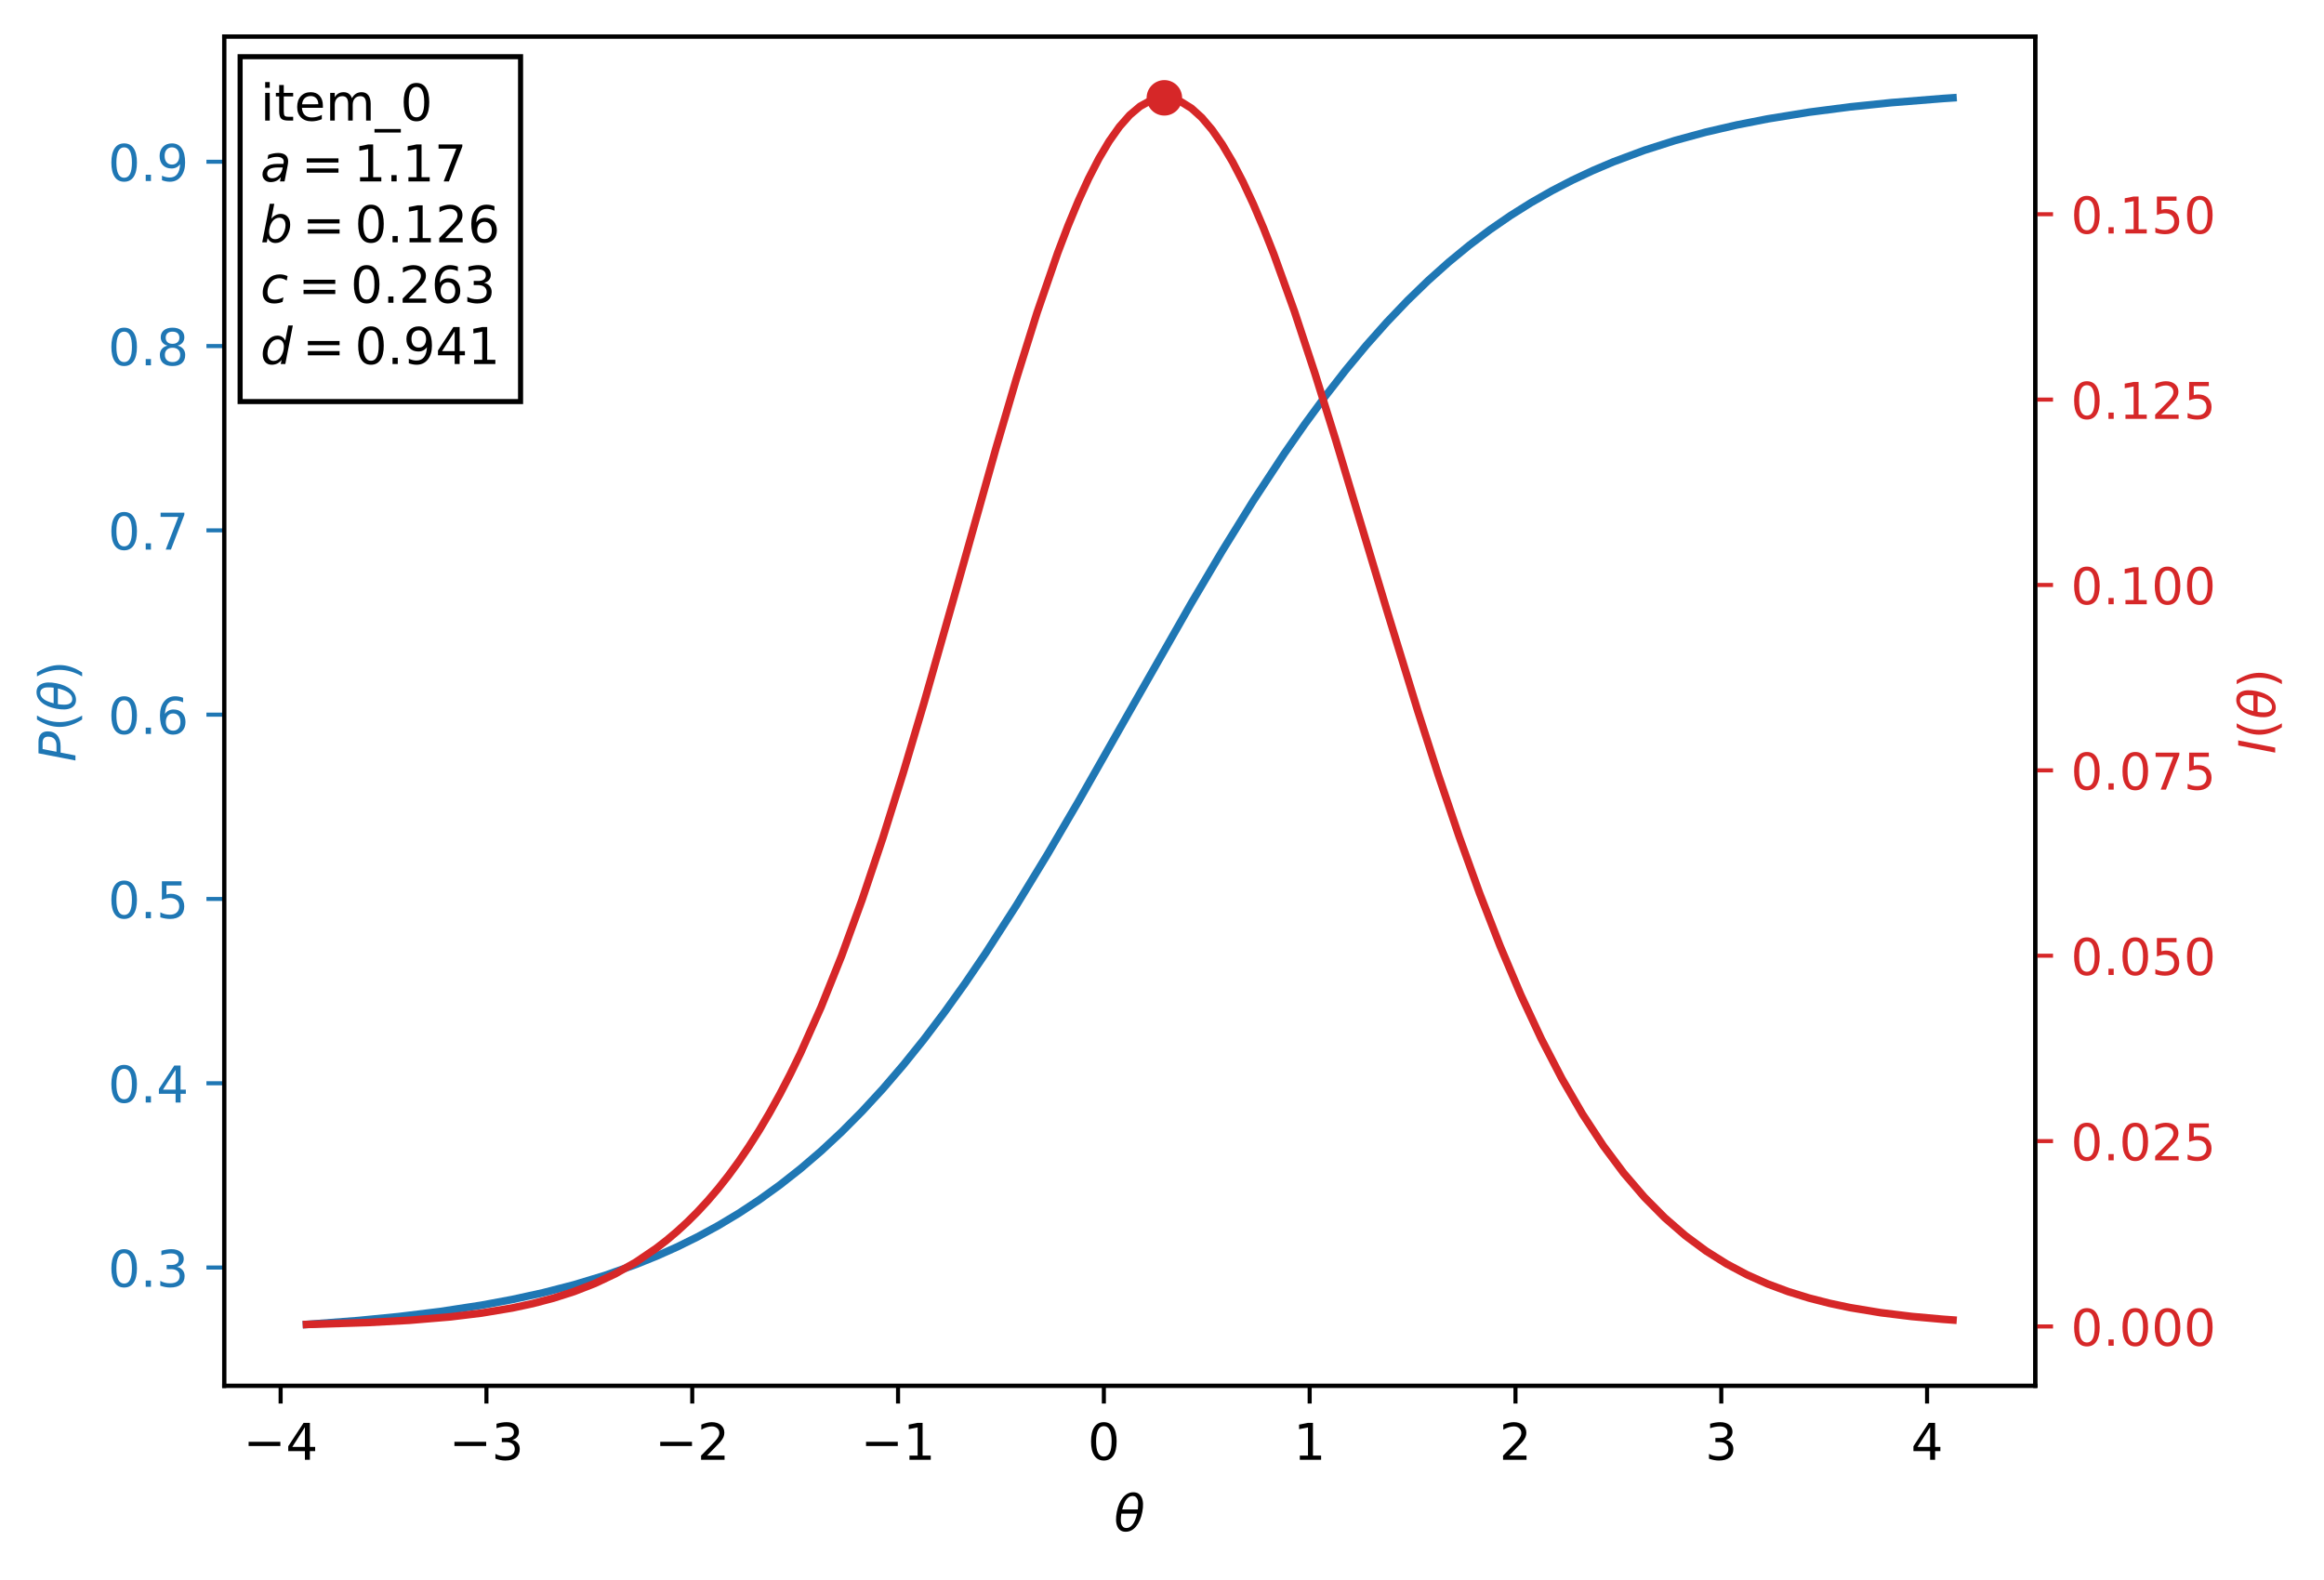
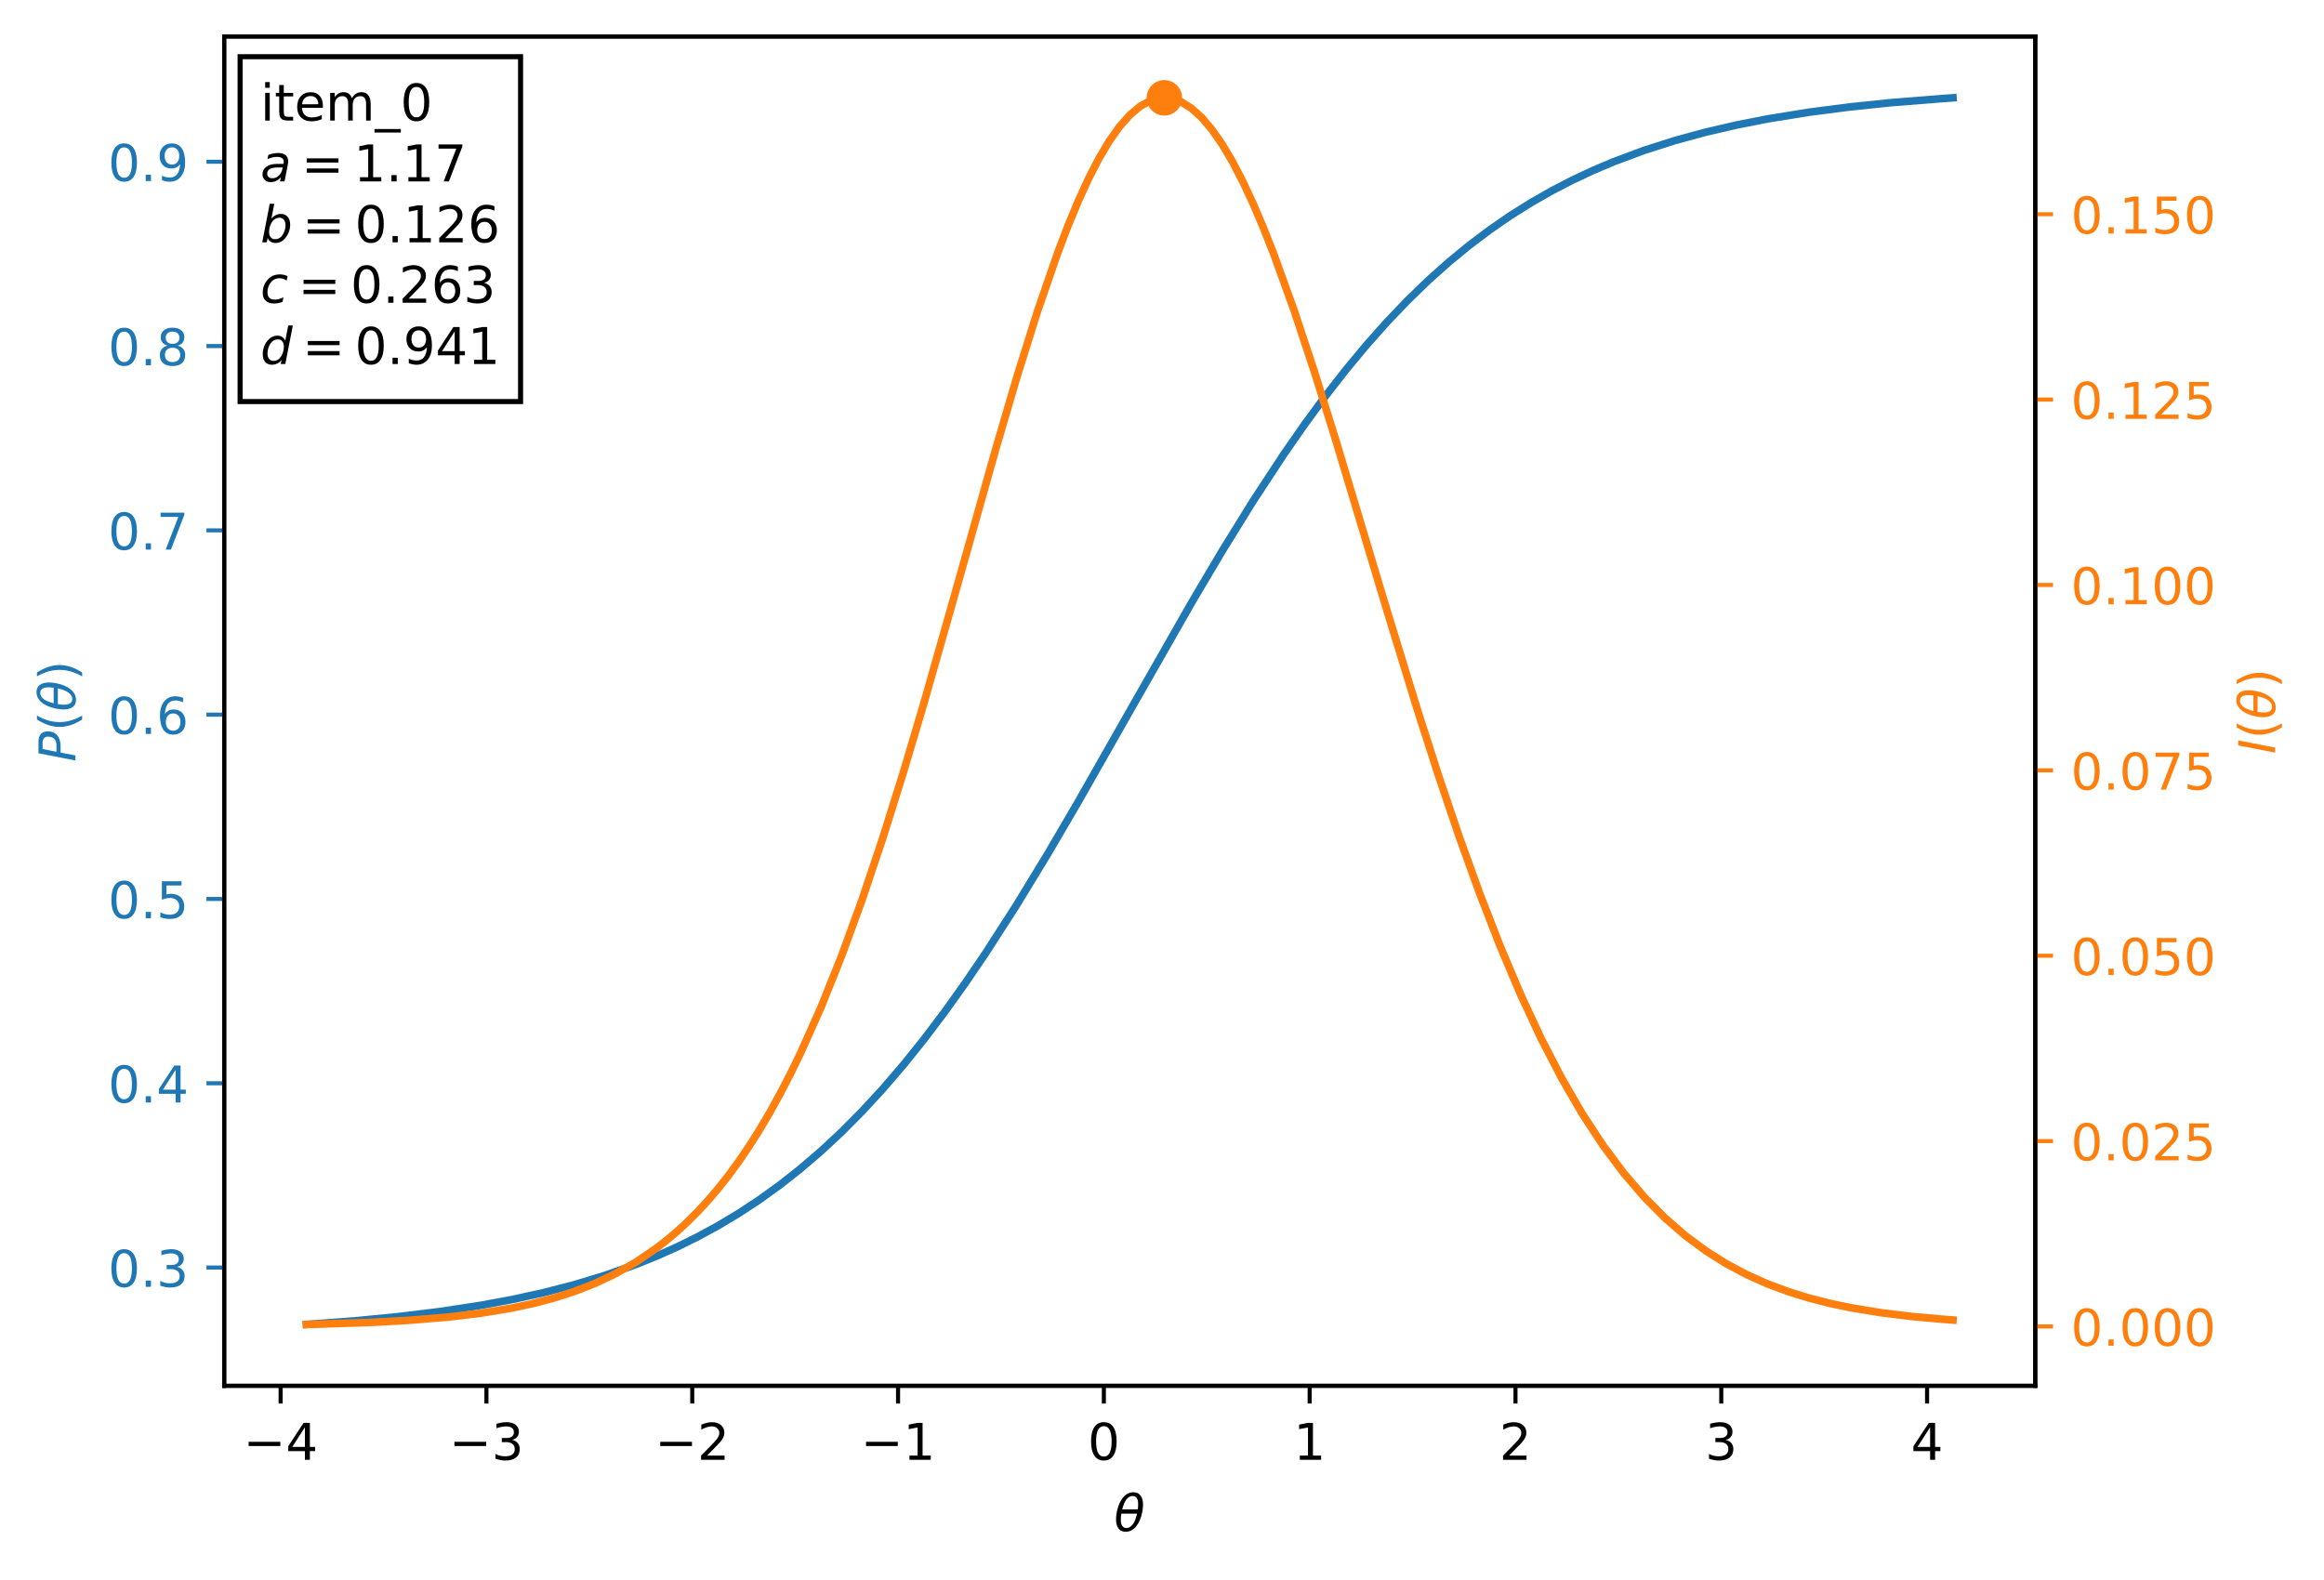
<svg xmlns="http://www.w3.org/2000/svg" xmlns:xlink="http://www.w3.org/1999/xlink" width="458.256pt" height="311.614pt" viewBox="0 0 458.256 311.614" version="1.1">
  <defs>
    <style type="text/css">*{stroke-linejoin: round; stroke-linecap: butt}</style>
  </defs>
  <g id="figure_1">
    <g id="patch_1">
      <path d="M 0 311.614  L 458.256 311.614  L 458.256 0  L 0 0  z " style="fill: #ffffff" />
    </g>
    <g id="axes_1">
      <g id="patch_2">
        <path d="M 44.205 273.312  L 401.325 273.312  L 401.325 7.2  L 44.205 7.2  z " style="fill: #ffffff" />
      </g>
      <g id="matplotlib.axis_1">
        <g id="xtick_1">
          <g id="line2d_1">
            <defs>
-               <path id="ma10f626554" d="M 0 0  L 0 3.5  " style="stroke: #000000; stroke-width: 0.8" />
+               <path id="m41d5411803" d="M 0 0  L 0 3.5  " style="stroke: #000000; stroke-width: 0.8" />
            </defs>
            <g>
-               <use xlink:href="#ma10f626554" x="55.336" y="273.312" style="stroke: #000000; stroke-width: 0.8" />
+               <use xlink:href="#m41d5411803" x="55.336" y="273.312" style="stroke: #000000; stroke-width: 0.8" />
            </g>
          </g>
          <g id="text_1">
            <g transform="translate(47.96474 287.9097) scale(0.1 -0.1)">
              <defs>
                <path id="DejaVuSans-c9c" d="M 678 2272  L 4684 2272  L 4684 1741  L 678 1741  L 678 2272  z " transform="scale(0.015625)" />
                <path id="DejaVuSans-17" d="M 2419 4116  L 825 1625  L 2419 1625  L 2419 4116  z M 2253 4666  L 3047 4666  L 3047 1625  L 3713 1625  L 3713 1100  L 3047 1100  L 3047 0  L 2419 0  L 2419 1100  L 313 1100  L 313 1709  L 2253 4666  z " transform="scale(0.015625)" />
              </defs>
              <use xlink:href="#DejaVuSans-c9c" />
              <use xlink:href="#DejaVuSans-17" transform="translate(83.79688 0)" />
            </g>
          </g>
        </g>
        <g id="xtick_2">
          <g id="line2d_2">
            <g>
-               <use xlink:href="#ma10f626554" x="95.918" y="273.312" style="stroke: #000000; stroke-width: 0.8" />
+               <use xlink:href="#m41d5411803" x="95.918" y="273.312" style="stroke: #000000; stroke-width: 0.8" />
            </g>
          </g>
          <g id="text_2">
            <g transform="translate(88.54656 287.9097) scale(0.1 -0.1)">
              <defs>
                <path id="DejaVuSans-16" d="M 2597 2516  Q 3050 2419 3304 2112  Q 3559 1806 3559 1356  Q 3559 666 3084 287  Q 2609 -91 1734 -91  Q 1441 -91 1130 -33  Q 819 25 488 141  L 488 750  Q 750 597 1062 519  Q 1375 441 1716 441  Q 2309 441 2620 675  Q 2931 909 2931 1356  Q 2931 1769 2642 2001  Q 2353 2234 1838 2234  L 1294 2234  L 1294 2753  L 1863 2753  Q 2328 2753 2575 2939  Q 2822 3125 2822 3475  Q 2822 3834 2567 4026  Q 2313 4219 1838 4219  Q 1578 4219 1281 4162  Q 984 4106 628 3988  L 628 4550  Q 988 4650 1302 4700  Q 1616 4750 1894 4750  Q 2613 4750 3031 4423  Q 3450 4097 3450 3541  Q 3450 3153 3228 2886  Q 3006 2619 2597 2516  z " transform="scale(0.015625)" />
              </defs>
              <use xlink:href="#DejaVuSans-c9c" />
              <use xlink:href="#DejaVuSans-16" transform="translate(83.79688 0)" />
            </g>
          </g>
        </g>
        <g id="xtick_3">
          <g id="line2d_3">
            <g>
-               <use xlink:href="#ma10f626554" x="136.499" y="273.312" style="stroke: #000000; stroke-width: 0.8" />
+               <use xlink:href="#m41d5411803" x="136.499" y="273.312" style="stroke: #000000; stroke-width: 0.8" />
            </g>
          </g>
          <g id="text_3">
            <g transform="translate(129.1284 287.9097) scale(0.1 -0.1)">
              <defs>
                <path id="DejaVuSans-15" d="M 1228 531  L 3431 531  L 3431 0  L 469 0  L 469 531  Q 828 903 1448 1529  Q 2069 2156 2228 2338  Q 2531 2678 2651 2914  Q 2772 3150 2772 3378  Q 2772 3750 2511 3984  Q 2250 4219 1831 4219  Q 1534 4219 1204 4116  Q 875 4013 500 3803  L 500 4441  Q 881 4594 1212 4672  Q 1544 4750 1819 4750  Q 2544 4750 2975 4387  Q 3406 4025 3406 3419  Q 3406 3131 3298 2873  Q 3191 2616 2906 2266  Q 2828 2175 2409 1742  Q 1991 1309 1228 531  z " transform="scale(0.015625)" />
              </defs>
              <use xlink:href="#DejaVuSans-c9c" />
              <use xlink:href="#DejaVuSans-15" transform="translate(83.79688 0)" />
            </g>
          </g>
        </g>
        <g id="xtick_4">
          <g id="line2d_4">
            <g>
-               <use xlink:href="#ma10f626554" x="177.081" y="273.312" style="stroke: #000000; stroke-width: 0.8" />
+               <use xlink:href="#m41d5411803" x="177.081" y="273.312" style="stroke: #000000; stroke-width: 0.8" />
            </g>
          </g>
          <g id="text_4">
            <g transform="translate(169.7102 287.9097) scale(0.1 -0.1)">
              <defs>
                <path id="DejaVuSans-14" d="M 794 531  L 1825 531  L 1825 4091  L 703 3866  L 703 4441  L 1819 4666  L 2450 4666  L 2450 531  L 3481 531  L 3481 0  L 794 0  L 794 531  z " transform="scale(0.015625)" />
              </defs>
              <use xlink:href="#DejaVuSans-c9c" />
              <use xlink:href="#DejaVuSans-14" transform="translate(83.79688 0)" />
            </g>
          </g>
        </g>
        <g id="xtick_5">
          <g id="line2d_5">
            <g>
-               <use xlink:href="#ma10f626554" x="217.663" y="273.312" style="stroke: #000000; stroke-width: 0.8" />
+               <use xlink:href="#m41d5411803" x="217.663" y="273.312" style="stroke: #000000; stroke-width: 0.8" />
            </g>
          </g>
          <g id="text_5">
            <g transform="translate(214.4819 287.9097) scale(0.1 -0.1)">
              <defs>
                <path id="DejaVuSans-13" d="M 2034 4250  Q 1547 4250 1301 3770  Q 1056 3291 1056 2328  Q 1056 1369 1301 889  Q 1547 409 2034 409  Q 2525 409 2770 889  Q 3016 1369 3016 2328  Q 3016 3291 2770 3770  Q 2525 4250 2034 4250  z M 2034 4750  Q 2819 4750 3233 4129  Q 3647 3509 3647 2328  Q 3647 1150 3233 529  Q 2819 -91 2034 -91  Q 1250 -91 836 529  Q 422 1150 422 2328  Q 422 3509 836 4129  Q 1250 4750 2034 4750  z " transform="scale(0.015625)" />
              </defs>
              <use xlink:href="#DejaVuSans-13" />
            </g>
          </g>
        </g>
        <g id="xtick_6">
          <g id="line2d_6">
            <g>
-               <use xlink:href="#ma10f626554" x="258.245" y="273.312" style="stroke: #000000; stroke-width: 0.8" />
+               <use xlink:href="#m41d5411803" x="258.245" y="273.312" style="stroke: #000000; stroke-width: 0.8" />
            </g>
          </g>
          <g id="text_6">
            <g transform="translate(255.0637 287.9097) scale(0.1 -0.1)">
              <use xlink:href="#DejaVuSans-14" />
            </g>
          </g>
        </g>
        <g id="xtick_7">
          <g id="line2d_7">
            <g>
-               <use xlink:href="#ma10f626554" x="298.827" y="273.312" style="stroke: #000000; stroke-width: 0.8" />
+               <use xlink:href="#m41d5411803" x="298.827" y="273.312" style="stroke: #000000; stroke-width: 0.8" />
            </g>
          </g>
          <g id="text_7">
            <g transform="translate(295.6455 287.9097) scale(0.1 -0.1)">
              <use xlink:href="#DejaVuSans-15" />
            </g>
          </g>
        </g>
        <g id="xtick_8">
          <g id="line2d_8">
            <g>
-               <use xlink:href="#ma10f626554" x="339.409" y="273.312" style="stroke: #000000; stroke-width: 0.8" />
+               <use xlink:href="#m41d5411803" x="339.409" y="273.312" style="stroke: #000000; stroke-width: 0.8" />
            </g>
          </g>
          <g id="text_8">
            <g transform="translate(336.2273 287.9097) scale(0.1 -0.1)">
              <use xlink:href="#DejaVuSans-16" />
            </g>
          </g>
        </g>
        <g id="xtick_9">
          <g id="line2d_9">
            <g>
-               <use xlink:href="#ma10f626554" x="379.99" y="273.312" style="stroke: #000000; stroke-width: 0.8" />
+               <use xlink:href="#m41d5411803" x="379.99" y="273.312" style="stroke: #000000; stroke-width: 0.8" />
            </g>
          </g>
          <g id="text_9">
            <g transform="translate(376.8091 287.9097) scale(0.1 -0.1)">
              <use xlink:href="#DejaVuSans-17" />
            </g>
          </g>
        </g>
        <g id="text_10">
          <g transform="translate(219.6655 302.012) scale(0.1 -0.1)">
            <defs>
              <path id="DejaVuSans-Oblique-34c" d="M 2913 2219  L 925 2219  Q 791 1284 928 888  Q 1100 400 1566 400  Q 2034 400 2391 891  Q 2703 1322 2913 2219  z M 3009 2750  Q 3094 3638 2984 3950  Q 2813 4444 2353 4444  Q 1875 4444 1525 3956  Q 1250 3563 1034 2750  L 3009 2750  z M 2444 4913  Q 3194 4913 3494 4250  Q 3794 3591 3566 2422  Q 3341 1256 2781 594  Q 2225 -72 1475 -72  Q 722 -72 425 594  Q 128 1256 353 2422  Q 581 3591 1134 4250  Q 1691 4913 2444 4913  z " transform="scale(0.015625)" />
            </defs>
            <use xlink:href="#DejaVuSans-Oblique-34c" transform="translate(0 0.234375)" />
          </g>
        </g>
      </g>
      <g id="matplotlib.axis_2">
        <g id="ytick_1">
          <g id="line2d_10">
            <defs>
-               <path id="m521b9a7f4a" d="M 0 0  L -3.5 0  " style="stroke: #1f77b4; stroke-width: 0.8" />
+               <path id="me2713d047e" d="M 0 0  L -3.5 0  " style="stroke: #1f77b4; stroke-width: 0.8" />
            </defs>
            <g>
-               <use xlink:href="#m521b9a7f4a" x="44.205" y="249.991" style="fill: #1f77b4; stroke: #1f77b4; stroke-width: 0.8" />
+               <use xlink:href="#me2713d047e" x="44.205" y="249.991" style="fill: #1f77b4; stroke: #1f77b4; stroke-width: 0.8" />
            </g>
          </g>
          <g id="text_11">
            <g style="fill: #1f77b4" transform="translate(21.30234 253.79) scale(0.1 -0.1)">
              <defs>
                <path id="DejaVuSans-11" d="M 684 794  L 1344 794  L 1344 0  L 684 0  L 684 794  z " transform="scale(0.015625)" />
              </defs>
              <use xlink:href="#DejaVuSans-13" />
              <use xlink:href="#DejaVuSans-11" transform="translate(63.625 0)" />
              <use xlink:href="#DejaVuSans-16" transform="translate(95.40625 0)" />
            </g>
          </g>
        </g>
        <g id="ytick_2">
          <g id="line2d_11">
            <g>
-               <use xlink:href="#m521b9a7f4a" x="44.205" y="213.643" style="fill: #1f77b4; stroke: #1f77b4; stroke-width: 0.8" />
+               <use xlink:href="#me2713d047e" x="44.205" y="213.643" style="fill: #1f77b4; stroke: #1f77b4; stroke-width: 0.8" />
            </g>
          </g>
          <g id="text_12">
            <g style="fill: #1f77b4" transform="translate(21.30234 217.4418) scale(0.1 -0.1)">
              <use xlink:href="#DejaVuSans-13" />
              <use xlink:href="#DejaVuSans-11" transform="translate(63.625 0)" />
              <use xlink:href="#DejaVuSans-17" transform="translate(95.40625 0)" />
            </g>
          </g>
        </g>
        <g id="ytick_3">
          <g id="line2d_12">
            <g>
-               <use xlink:href="#m521b9a7f4a" x="44.205" y="177.295" style="fill: #1f77b4; stroke: #1f77b4; stroke-width: 0.8" />
+               <use xlink:href="#me2713d047e" x="44.205" y="177.295" style="fill: #1f77b4; stroke: #1f77b4; stroke-width: 0.8" />
            </g>
          </g>
          <g id="text_13">
            <g style="fill: #1f77b4" transform="translate(21.30234 181.0937) scale(0.1 -0.1)">
              <defs>
                <path id="DejaVuSans-18" d="M 691 4666  L 3169 4666  L 3169 4134  L 1269 4134  L 1269 2991  Q 1406 3038 1543 3061  Q 1681 3084 1819 3084  Q 2600 3084 3056 2656  Q 3513 2228 3513 1497  Q 3513 744 3044 326  Q 2575 -91 1722 -91  Q 1428 -91 1123 -41  Q 819 9 494 109  L 494 744  Q 775 591 1075 516  Q 1375 441 1709 441  Q 2250 441 2565 725  Q 2881 1009 2881 1497  Q 2881 1984 2565 2268  Q 2250 2553 1709 2553  Q 1456 2553 1204 2497  Q 953 2441 691 2322  L 691 4666  z " transform="scale(0.015625)" />
              </defs>
              <use xlink:href="#DejaVuSans-13" />
              <use xlink:href="#DejaVuSans-11" transform="translate(63.625 0)" />
              <use xlink:href="#DejaVuSans-18" transform="translate(95.40625 0)" />
            </g>
          </g>
        </g>
        <g id="ytick_4">
          <g id="line2d_13">
            <g>
-               <use xlink:href="#m521b9a7f4a" x="44.205" y="140.947" style="fill: #1f77b4; stroke: #1f77b4; stroke-width: 0.8" />
+               <use xlink:href="#me2713d047e" x="44.205" y="140.947" style="fill: #1f77b4; stroke: #1f77b4; stroke-width: 0.8" />
            </g>
          </g>
          <g id="text_14">
            <g style="fill: #1f77b4" transform="translate(21.30234 144.7455) scale(0.1 -0.1)">
              <defs>
                <path id="DejaVuSans-19" d="M 2113 2584  Q 1688 2584 1439 2293  Q 1191 2003 1191 1497  Q 1191 994 1439 701  Q 1688 409 2113 409  Q 2538 409 2786 701  Q 3034 994 3034 1497  Q 3034 2003 2786 2293  Q 2538 2584 2113 2584  z M 3366 4563  L 3366 3988  Q 3128 4100 2886 4159  Q 2644 4219 2406 4219  Q 1781 4219 1451 3797  Q 1122 3375 1075 2522  Q 1259 2794 1537 2939  Q 1816 3084 2150 3084  Q 2853 3084 3261 2657  Q 3669 2231 3669 1497  Q 3669 778 3244 343  Q 2819 -91 2113 -91  Q 1303 -91 875 529  Q 447 1150 447 2328  Q 447 3434 972 4092  Q 1497 4750 2381 4750  Q 2619 4750 2861 4703  Q 3103 4656 3366 4563  z " transform="scale(0.015625)" />
              </defs>
              <use xlink:href="#DejaVuSans-13" />
              <use xlink:href="#DejaVuSans-11" transform="translate(63.625 0)" />
              <use xlink:href="#DejaVuSans-19" transform="translate(95.40625 0)" />
            </g>
          </g>
        </g>
        <g id="ytick_5">
          <g id="line2d_14">
            <g>
-               <use xlink:href="#m521b9a7f4a" x="44.205" y="104.598" style="fill: #1f77b4; stroke: #1f77b4; stroke-width: 0.8" />
+               <use xlink:href="#me2713d047e" x="44.205" y="104.598" style="fill: #1f77b4; stroke: #1f77b4; stroke-width: 0.8" />
            </g>
          </g>
          <g id="text_15">
            <g style="fill: #1f77b4" transform="translate(21.30234 108.3973) scale(0.1 -0.1)">
              <defs>
                <path id="DejaVuSans-1a" d="M 525 4666  L 3525 4666  L 3525 4397  L 1831 0  L 1172 0  L 2766 4134  L 525 4134  L 525 4666  z " transform="scale(0.015625)" />
              </defs>
              <use xlink:href="#DejaVuSans-13" />
              <use xlink:href="#DejaVuSans-11" transform="translate(63.625 0)" />
              <use xlink:href="#DejaVuSans-1a" transform="translate(95.40625 0)" />
            </g>
          </g>
        </g>
        <g id="ytick_6">
          <g id="line2d_15">
            <g>
-               <use xlink:href="#m521b9a7f4a" x="44.205" y="68.25" style="fill: #1f77b4; stroke: #1f77b4; stroke-width: 0.8" />
+               <use xlink:href="#me2713d047e" x="44.205" y="68.25" style="fill: #1f77b4; stroke: #1f77b4; stroke-width: 0.8" />
            </g>
          </g>
          <g id="text_16">
            <g style="fill: #1f77b4" transform="translate(21.30234 72.04909) scale(0.1 -0.1)">
              <defs>
                <path id="DejaVuSans-1b" d="M 2034 2216  Q 1584 2216 1326 1975  Q 1069 1734 1069 1313  Q 1069 891 1326 650  Q 1584 409 2034 409  Q 2484 409 2743 651  Q 3003 894 3003 1313  Q 3003 1734 2745 1975  Q 2488 2216 2034 2216  z M 1403 2484  Q 997 2584 770 2862  Q 544 3141 544 3541  Q 544 4100 942 4425  Q 1341 4750 2034 4750  Q 2731 4750 3128 4425  Q 3525 4100 3525 3541  Q 3525 3141 3298 2862  Q 3072 2584 2669 2484  Q 3125 2378 3379 2068  Q 3634 1759 3634 1313  Q 3634 634 3220 271  Q 2806 -91 2034 -91  Q 1263 -91 848 271  Q 434 634 434 1313  Q 434 1759 690 2068  Q 947 2378 1403 2484  z M 1172 3481  Q 1172 3119 1398 2916  Q 1625 2713 2034 2713  Q 2441 2713 2670 2916  Q 2900 3119 2900 3481  Q 2900 3844 2670 4047  Q 2441 4250 2034 4250  Q 1625 4250 1398 4047  Q 1172 3844 1172 3481  z " transform="scale(0.015625)" />
              </defs>
              <use xlink:href="#DejaVuSans-13" />
              <use xlink:href="#DejaVuSans-11" transform="translate(63.625 0)" />
              <use xlink:href="#DejaVuSans-1b" transform="translate(95.40625 0)" />
            </g>
          </g>
        </g>
        <g id="ytick_7">
          <g id="line2d_16">
            <g>
-               <use xlink:href="#m521b9a7f4a" x="44.205" y="31.902" style="fill: #1f77b4; stroke: #1f77b4; stroke-width: 0.8" />
+               <use xlink:href="#me2713d047e" x="44.205" y="31.902" style="fill: #1f77b4; stroke: #1f77b4; stroke-width: 0.8" />
            </g>
          </g>
          <g id="text_17">
            <g style="fill: #1f77b4" transform="translate(21.30234 35.7009) scale(0.1 -0.1)">
              <defs>
                <path id="DejaVuSans-1c" d="M 703 97  L 703 672  Q 941 559 1184 500  Q 1428 441 1663 441  Q 2288 441 2617 861  Q 2947 1281 2994 2138  Q 2813 1869 2534 1725  Q 2256 1581 1919 1581  Q 1219 1581 811 2004  Q 403 2428 403 3163  Q 403 3881 828 4315  Q 1253 4750 1959 4750  Q 2769 4750 3195 4129  Q 3622 3509 3622 2328  Q 3622 1225 3098 567  Q 2575 -91 1691 -91  Q 1453 -91 1209 -44  Q 966 3 703 97  z M 1959 2075  Q 2384 2075 2632 2365  Q 2881 2656 2881 3163  Q 2881 3666 2632 3958  Q 2384 4250 1959 4250  Q 1534 4250 1286 3958  Q 1038 3666 1038 3163  Q 1038 2656 1286 2365  Q 1534 2075 1959 2075  z " transform="scale(0.015625)" />
              </defs>
              <use xlink:href="#DejaVuSans-13" />
              <use xlink:href="#DejaVuSans-11" transform="translate(63.625 0)" />
              <use xlink:href="#DejaVuSans-1c" transform="translate(95.40625 0)" />
            </g>
          </g>
        </g>
        <g id="text_18">
          <g style="fill: #1f77b4" transform="translate(14.9 150.256) rotate(-90) scale(0.1 -0.1)">
            <defs>
              <path id="DejaVuSans-Oblique-33" d="M 1081 4666  L 2541 4666  Q 3178 4666 3512 4369  Q 3847 4072 3847 3500  Q 3847 2731 3353 2303  Q 2859 1875 1966 1875  L 1172 1875  L 806 0  L 172 0  L 1081 4666  z M 1613 4147  L 1275 2394  L 2069 2394  Q 2606 2394 2893 2669  Q 3181 2944 3181 3456  Q 3181 3784 2986 3965  Q 2791 4147 2438 4147  L 1613 4147  z " transform="scale(0.015625)" />
              <path id="DejaVuSans-b" d="M 1984 4856  Q 1566 4138 1362 3434  Q 1159 2731 1159 2009  Q 1159 1288 1364 580  Q 1569 -128 1984 -844  L 1484 -844  Q 1016 -109 783 600  Q 550 1309 550 2009  Q 550 2706 781 3412  Q 1013 4119 1484 4856  L 1984 4856  z " transform="scale(0.015625)" />
              <path id="DejaVuSans-c" d="M 513 4856  L 1013 4856  Q 1481 4119 1714 3412  Q 1947 2706 1947 2009  Q 1947 1309 1714 600  Q 1481 -109 1013 -844  L 513 -844  Q 928 -128 1133 580  Q 1338 1288 1338 2009  Q 1338 2731 1133 3434  Q 928 4138 513 4856  z " transform="scale(0.015625)" />
            </defs>
            <use xlink:href="#DejaVuSans-Oblique-33" transform="translate(0 0.234375)" />
            <use xlink:href="#DejaVuSans-b" transform="translate(60.30273 0.234375)" />
            <use xlink:href="#DejaVuSans-Oblique-34c" transform="translate(99.31641 0.234375)" />
            <use xlink:href="#DejaVuSans-c" transform="translate(160.498 0.234375)" />
          </g>
        </g>
      </g>
      <g id="line2d_17">
-         <path d="M 60.438 261.216  L 70.584 260.449  L 78.7 259.657  L 86.816 258.664  L 94.933 257.421  L 101.02 256.29  L 107.107 254.957  L 113.195 253.388  L 119.282 251.546  L 125.369 249.389  L 129.427 247.752  L 133.485 245.941  L 137.544 243.939  L 141.602 241.731  L 145.66 239.3  L 149.718 236.63  L 153.776 233.705  L 157.835 230.51  L 161.893 227.029  L 165.951 223.251  L 170.009 219.164  L 174.067 214.761  L 178.125 210.036  L 182.184 204.988  L 186.242 199.622  L 190.3 193.945  L 194.358 187.973  L 200.445 178.506  L 206.533 168.512  L 212.62 158.109  L 222.765 140.256  L 234.94 118.899  L 241.027 108.617  L 247.115 98.786  L 253.202 89.517  L 257.26 83.69  L 261.318 78.168  L 265.376 72.96  L 269.435 68.073  L 273.493 63.509  L 277.551 59.265  L 281.609 55.334  L 285.667 51.706  L 289.725 48.37  L 293.784 45.312  L 297.842 42.516  L 301.9 39.968  L 305.958 37.65  L 310.016 35.547  L 314.075 33.642  L 318.133 31.92  L 324.22 29.648  L 330.307 27.705  L 336.395 26.05  L 342.482 24.642  L 348.569 23.447  L 356.685 22.134  L 364.802 21.083  L 372.918 20.245  L 383.064 19.432  L 385.093 19.296  L 385.093 19.296  " clip-path="url(#p1a08935eab)" style="fill: none; stroke: #1f77b4; stroke-width: 1.5; stroke-linecap: square" />
+         <path d="M 60.438 261.216  L 70.584 260.449  L 78.7 259.657  L 86.816 258.664  L 94.933 257.421  L 101.02 256.29  L 107.107 254.957  L 113.195 253.388  L 119.282 251.546  L 125.369 249.389  L 129.427 247.752  L 133.485 245.941  L 137.544 243.939  L 141.602 241.731  L 145.66 239.3  L 149.718 236.63  L 153.776 233.705  L 157.835 230.51  L 161.893 227.029  L 165.951 223.251  L 170.009 219.164  L 174.067 214.761  L 178.125 210.036  L 182.184 204.988  L 186.242 199.622  L 190.3 193.945  L 194.358 187.973  L 200.445 178.506  L 206.533 168.512  L 212.62 158.109  L 222.765 140.256  L 234.94 118.899  L 241.027 108.617  L 247.115 98.786  L 253.202 89.517  L 257.26 83.69  L 261.318 78.168  L 265.376 72.96  L 269.435 68.073  L 273.493 63.509  L 277.551 59.265  L 281.609 55.334  L 285.667 51.706  L 289.725 48.37  L 293.784 45.312  L 297.842 42.516  L 301.9 39.968  L 305.958 37.65  L 310.016 35.547  L 314.075 33.642  L 318.133 31.92  L 324.22 29.648  L 330.307 27.705  L 336.395 26.05  L 342.482 24.642  L 348.569 23.447  L 356.685 22.134  L 364.802 21.083  L 372.918 20.245  L 383.064 19.432  L 385.093 19.296  L 385.093 19.296  " clip-path="url(#pc735ee0791)" style="fill: none; stroke: #1f77b4; stroke-width: 1.5; stroke-linecap: square" />
      </g>
      <g id="patch_3">
        <path d="M 44.205 273.312  L 44.205 7.2  " style="fill: none; stroke: #000000; stroke-width: 0.8; stroke-linejoin: miter; stroke-linecap: square" />
      </g>
      <g id="patch_4">
        <path d="M 401.325 273.312  L 401.325 7.2  " style="fill: none; stroke: #000000; stroke-width: 0.8; stroke-linejoin: miter; stroke-linecap: square" />
      </g>
      <g id="patch_5">
        <path d="M 44.205 273.312  L 401.325 273.312  " style="fill: none; stroke: #000000; stroke-width: 0.8; stroke-linejoin: miter; stroke-linecap: square" />
      </g>
      <g id="patch_6">
        <path d="M 44.205 7.2  L 401.325 7.2  " style="fill: none; stroke: #000000; stroke-width: 0.8; stroke-linejoin: miter; stroke-linecap: square" />
      </g>
    </g>
    <g id="axes_2">
      <g id="matplotlib.axis_3">
        <g id="ytick_8">
          <g id="line2d_18">
            <defs>
-               <path id="m1f9f4e764b" d="M 0 0  L 3.5 0  " style="stroke: #d62728; stroke-width: 0.8" />
+               <path id="mf804101c89" d="M 0 0  L 3.5 0  " style="stroke: #ff7f0e; stroke-width: 0.8" />
            </defs>
            <g>
-               <use xlink:href="#m1f9f4e764b" x="401.325" y="261.612" style="fill: #d62728; stroke: #d62728; stroke-width: 0.8" />
+               <use xlink:href="#mf804101c89" x="401.325" y="261.612" style="fill: #ff7f0e; stroke: #ff7f0e; stroke-width: 0.8" />
            </g>
          </g>
          <g id="text_19">
-             <g style="fill: #d62728" transform="translate(408.3255 265.4105) scale(0.1 -0.1)">
+             <g style="fill: #ff7f0e" transform="translate(408.3255 265.4105) scale(0.1 -0.1)">
              <use xlink:href="#DejaVuSans-13" />
              <use xlink:href="#DejaVuSans-11" transform="translate(63.625 0)" />
              <use xlink:href="#DejaVuSans-13" transform="translate(95.40625 0)" />
              <use xlink:href="#DejaVuSans-13" transform="translate(159.0312 0)" />
              <use xlink:href="#DejaVuSans-13" transform="translate(222.6562 0)" />
            </g>
          </g>
        </g>
        <g id="ytick_9">
          <g id="line2d_19">
            <g>
-               <use xlink:href="#m1f9f4e764b" x="401.325" y="225.052" style="fill: #d62728; stroke: #d62728; stroke-width: 0.8" />
+               <use xlink:href="#mf804101c89" x="401.325" y="225.052" style="fill: #ff7f0e; stroke: #ff7f0e; stroke-width: 0.8" />
            </g>
          </g>
          <g id="text_20">
-             <g style="fill: #d62728" transform="translate(408.3255 228.8504) scale(0.1 -0.1)">
+             <g style="fill: #ff7f0e" transform="translate(408.3255 228.8504) scale(0.1 -0.1)">
              <use xlink:href="#DejaVuSans-13" />
              <use xlink:href="#DejaVuSans-11" transform="translate(63.625 0)" />
              <use xlink:href="#DejaVuSans-13" transform="translate(95.40625 0)" />
              <use xlink:href="#DejaVuSans-15" transform="translate(159.0312 0)" />
              <use xlink:href="#DejaVuSans-18" transform="translate(222.6562 0)" />
            </g>
          </g>
        </g>
        <g id="ytick_10">
          <g id="line2d_20">
            <g>
-               <use xlink:href="#m1f9f4e764b" x="401.325" y="188.491" style="fill: #d62728; stroke: #d62728; stroke-width: 0.8" />
+               <use xlink:href="#mf804101c89" x="401.325" y="188.491" style="fill: #ff7f0e; stroke: #ff7f0e; stroke-width: 0.8" />
            </g>
          </g>
          <g id="text_21">
-             <g style="fill: #d62728" transform="translate(408.3255 192.2903) scale(0.1 -0.1)">
+             <g style="fill: #ff7f0e" transform="translate(408.3255 192.2903) scale(0.1 -0.1)">
              <use xlink:href="#DejaVuSans-13" />
              <use xlink:href="#DejaVuSans-11" transform="translate(63.625 0)" />
              <use xlink:href="#DejaVuSans-13" transform="translate(95.40625 0)" />
              <use xlink:href="#DejaVuSans-18" transform="translate(159.0312 0)" />
              <use xlink:href="#DejaVuSans-13" transform="translate(222.6562 0)" />
            </g>
          </g>
        </g>
        <g id="ytick_11">
          <g id="line2d_21">
            <g>
-               <use xlink:href="#m1f9f4e764b" x="401.325" y="151.931" style="fill: #d62728; stroke: #d62728; stroke-width: 0.8" />
+               <use xlink:href="#mf804101c89" x="401.325" y="151.931" style="fill: #ff7f0e; stroke: #ff7f0e; stroke-width: 0.8" />
            </g>
          </g>
          <g id="text_22">
-             <g style="fill: #d62728" transform="translate(408.3255 155.7301) scale(0.1 -0.1)">
+             <g style="fill: #ff7f0e" transform="translate(408.3255 155.7301) scale(0.1 -0.1)">
              <use xlink:href="#DejaVuSans-13" />
              <use xlink:href="#DejaVuSans-11" transform="translate(63.625 0)" />
              <use xlink:href="#DejaVuSans-13" transform="translate(95.40625 0)" />
              <use xlink:href="#DejaVuSans-1a" transform="translate(159.0312 0)" />
              <use xlink:href="#DejaVuSans-18" transform="translate(222.6562 0)" />
            </g>
          </g>
        </g>
        <g id="ytick_12">
          <g id="line2d_22">
            <g>
-               <use xlink:href="#m1f9f4e764b" x="401.325" y="115.371" style="fill: #d62728; stroke: #d62728; stroke-width: 0.8" />
+               <use xlink:href="#mf804101c89" x="401.325" y="115.371" style="fill: #ff7f0e; stroke: #ff7f0e; stroke-width: 0.8" />
            </g>
          </g>
          <g id="text_23">
-             <g style="fill: #d62728" transform="translate(408.3255 119.17) scale(0.1 -0.1)">
+             <g style="fill: #ff7f0e" transform="translate(408.3255 119.17) scale(0.1 -0.1)">
              <use xlink:href="#DejaVuSans-13" />
              <use xlink:href="#DejaVuSans-11" transform="translate(63.625 0)" />
              <use xlink:href="#DejaVuSans-14" transform="translate(95.40625 0)" />
              <use xlink:href="#DejaVuSans-13" transform="translate(159.0312 0)" />
              <use xlink:href="#DejaVuSans-13" transform="translate(222.6562 0)" />
            </g>
          </g>
        </g>
        <g id="ytick_13">
          <g id="line2d_23">
            <g>
-               <use xlink:href="#m1f9f4e764b" x="401.325" y="78.811" style="fill: #d62728; stroke: #d62728; stroke-width: 0.8" />
+               <use xlink:href="#mf804101c89" x="401.325" y="78.811" style="fill: #ff7f0e; stroke: #ff7f0e; stroke-width: 0.8" />
            </g>
          </g>
          <g id="text_24">
-             <g style="fill: #d62728" transform="translate(408.3255 82.60986) scale(0.1 -0.1)">
+             <g style="fill: #ff7f0e" transform="translate(408.3255 82.60986) scale(0.1 -0.1)">
              <use xlink:href="#DejaVuSans-13" />
              <use xlink:href="#DejaVuSans-11" transform="translate(63.625 0)" />
              <use xlink:href="#DejaVuSans-14" transform="translate(95.40625 0)" />
              <use xlink:href="#DejaVuSans-15" transform="translate(159.0312 0)" />
              <use xlink:href="#DejaVuSans-18" transform="translate(222.6562 0)" />
            </g>
          </g>
        </g>
        <g id="ytick_14">
          <g id="line2d_24">
            <g>
-               <use xlink:href="#m1f9f4e764b" x="401.325" y="42.251" style="fill: #d62728; stroke: #d62728; stroke-width: 0.8" />
+               <use xlink:href="#mf804101c89" x="401.325" y="42.251" style="fill: #ff7f0e; stroke: #ff7f0e; stroke-width: 0.8" />
            </g>
          </g>
          <g id="text_25">
-             <g style="fill: #d62728" transform="translate(408.3255 46.04972) scale(0.1 -0.1)">
+             <g style="fill: #ff7f0e" transform="translate(408.3255 46.04972) scale(0.1 -0.1)">
              <use xlink:href="#DejaVuSans-13" />
              <use xlink:href="#DejaVuSans-11" transform="translate(63.625 0)" />
              <use xlink:href="#DejaVuSans-14" transform="translate(95.40625 0)" />
              <use xlink:href="#DejaVuSans-18" transform="translate(159.0312 0)" />
              <use xlink:href="#DejaVuSans-13" transform="translate(222.6562 0)" />
            </g>
          </g>
        </g>
        <g id="text_26">
-           <g style="fill: #d62728" transform="translate(448.6536 148.706) rotate(-90) scale(0.1 -0.1)">
+           <g style="fill: #ff7f0e" transform="translate(448.6536 148.706) rotate(-90) scale(0.1 -0.1)">
            <defs>
              <path id="DejaVuSans-Oblique-2c" d="M 1081 4666  L 1716 4666  L 806 0  L 172 0  L 1081 4666  z " transform="scale(0.015625)" />
            </defs>
            <use xlink:href="#DejaVuSans-Oblique-2c" transform="translate(0 0.234375)" />
            <use xlink:href="#DejaVuSans-b" transform="translate(29.49219 0.234375)" />
            <use xlink:href="#DejaVuSans-Oblique-34c" transform="translate(68.50586 0.234375)" />
            <use xlink:href="#DejaVuSans-c" transform="translate(129.6875 0.234375)" />
          </g>
        </g>
      </g>
      <g id="line2d_25">
-         <path d="M 60.438 261.216  L 72.613 260.832  L 80.729 260.391  L 88.845 259.711  L 94.933 258.973  L 101.02 257.961  L 105.078 257.09  L 109.136 256.025  L 113.195 254.725  L 117.253 253.145  L 121.311 251.233  L 125.369 248.931  L 129.427 246.173  L 131.456 244.601  L 133.485 242.888  L 135.515 241.024  L 137.544 238.999  L 139.573 236.802  L 141.602 234.425  L 143.631 231.856  L 145.66 229.086  L 147.689 226.105  L 149.718 222.904  L 151.747 219.473  L 153.776 215.806  L 155.805 211.895  L 157.835 207.734  L 161.893 198.647  L 165.951 188.528  L 170.009 177.394  L 174.067 165.299  L 178.125 152.342  L 182.184 138.668  L 188.271 117.256  L 196.387 88.42  L 200.445 74.594  L 204.504 61.625  L 208.562 49.867  L 210.591 44.547  L 212.62 39.652  L 214.649 35.219  L 216.678 31.279  L 218.707 27.863  L 220.736 24.994  L 222.765 22.694  L 224.795 20.978  L 226.824 19.857  L 228.853 19.336  L 230.882 19.417  L 232.911 20.094  L 234.94 21.358  L 236.969 23.196  L 238.998 25.59  L 241.027 28.516  L 243.056 31.949  L 245.085 35.859  L 247.115 40.215  L 249.144 44.981  L 251.173 50.121  L 255.231 61.372  L 259.289 73.656  L 263.347 86.662  L 273.493 120.421  L 279.58 140.27  L 283.638 152.915  L 287.696 164.919  L 291.755 176.177  L 295.813 186.616  L 299.871 196.196  L 303.929 204.901  L 307.987 212.737  L 312.045 219.73  L 316.104 225.919  L 320.162 231.353  L 324.22 236.089  L 328.278 240.186  L 332.336 243.708  L 336.395 246.715  L 340.453 249.268  L 344.511 251.422  L 348.569 253.231  L 352.627 254.741  L 356.685 255.997  L 360.744 257.037  L 364.802 257.894  L 370.889 258.9  L 376.976 259.644  L 383.064 260.19  L 385.093 260.337  L 385.093 260.337  " clip-path="url(#p1a08935eab)" style="fill: none; stroke: #d62728; stroke-width: 1.5; stroke-linecap: square" />
+         <path d="M 60.438 261.216  L 72.613 260.832  L 80.729 260.391  L 88.845 259.711  L 94.933 258.973  L 101.02 257.961  L 105.078 257.09  L 109.136 256.025  L 113.195 254.725  L 117.253 253.145  L 121.311 251.233  L 125.369 248.931  L 129.427 246.173  L 131.456 244.601  L 133.485 242.888  L 135.515 241.024  L 137.544 238.999  L 139.573 236.802  L 141.602 234.425  L 143.631 231.856  L 145.66 229.086  L 147.689 226.105  L 149.718 222.904  L 151.747 219.473  L 153.776 215.806  L 155.805 211.895  L 157.835 207.734  L 161.893 198.647  L 165.951 188.528  L 170.009 177.394  L 174.067 165.299  L 178.125 152.342  L 182.184 138.668  L 188.271 117.256  L 196.387 88.42  L 200.445 74.594  L 204.504 61.625  L 208.562 49.867  L 210.591 44.547  L 212.62 39.652  L 214.649 35.219  L 216.678 31.279  L 218.707 27.863  L 220.736 24.994  L 222.765 22.694  L 224.795 20.978  L 226.824 19.857  L 228.853 19.336  L 230.882 19.417  L 232.911 20.094  L 234.94 21.358  L 236.969 23.196  L 238.998 25.59  L 241.027 28.516  L 243.056 31.949  L 245.085 35.859  L 247.115 40.215  L 249.144 44.981  L 251.173 50.121  L 255.231 61.372  L 259.289 73.656  L 263.347 86.662  L 273.493 120.421  L 279.58 140.27  L 283.638 152.915  L 287.696 164.919  L 291.755 176.177  L 295.813 186.616  L 299.871 196.196  L 303.929 204.901  L 307.987 212.737  L 312.045 219.73  L 316.104 225.919  L 320.162 231.353  L 324.22 236.089  L 328.278 240.186  L 332.336 243.708  L 336.395 246.715  L 340.453 249.268  L 344.511 251.422  L 348.569 253.231  L 352.627 254.741  L 356.685 255.997  L 360.744 257.037  L 364.802 257.894  L 370.889 258.9  L 376.976 259.644  L 383.064 260.19  L 385.093 260.337  L 385.093 260.337  " clip-path="url(#pc735ee0791)" style="fill: none; stroke: #ff7f0e; stroke-width: 1.5; stroke-linecap: square" />
      </g>
      <g id="line2d_26">
        <defs>
-           <path id="m7fe57e81cf" d="M 0 3  C 0.796 3 1.559 2.684 2.121 2.121  C 2.684 1.559 3 0.796 3 0  C 3 -0.796 2.684 -1.559 2.121 -2.121  C 1.559 -2.684 0.796 -3 0 -3  C -0.796 -3 -1.559 -2.684 -2.121 -2.121  C -2.684 -1.559 -3 -0.796 -3 0  C -3 0.796 -2.684 1.559 -2.121 2.121  C -1.559 2.684 -0.796 3 0 3  z " style="stroke: #d62728" />
+           <path id="m2592f8627a" d="M 0 3  C 0.796 3 1.559 2.684 2.121 2.121  C 2.684 1.559 3 0.796 3 0  C 3 -0.796 2.684 -1.559 2.121 -2.121  C 1.559 -2.684 0.796 -3 0 -3  C -0.796 -3 -1.559 -2.684 -2.121 -2.121  C -2.684 -1.559 -3 -0.796 -3 0  C -3 0.796 -2.684 1.559 -2.121 2.121  C -1.559 2.684 -0.796 3 0 3  z " style="stroke: #ff7f0e" />
        </defs>
-         <g clip-path="url(#p1a08935eab)">
-           <use xlink:href="#m7fe57e81cf" x="229.595" y="19.296" style="fill: #d62728; stroke: #d62728" />
+         <g clip-path="url(#pc735ee0791)">
+           <use xlink:href="#m2592f8627a" x="229.595" y="19.296" style="fill: #ff7f0e; stroke: #ff7f0e" />
        </g>
      </g>
      <g id="patch_7">
        <path d="M 44.205 273.312  L 44.205 7.2  " style="fill: none; stroke: #000000; stroke-width: 0.8; stroke-linejoin: miter; stroke-linecap: square" />
      </g>
      <g id="patch_8">
        <path d="M 401.325 273.312  L 401.325 7.2  " style="fill: none; stroke: #000000; stroke-width: 0.8; stroke-linejoin: miter; stroke-linecap: square" />
      </g>
      <g id="patch_9">
        <path d="M 44.205 273.312  L 401.325 273.312  " style="fill: none; stroke: #000000; stroke-width: 0.8; stroke-linejoin: miter; stroke-linecap: square" />
      </g>
      <g id="patch_10">
        <path d="M 44.205 7.2  L 401.325 7.2  " style="fill: none; stroke: #000000; stroke-width: 0.8; stroke-linejoin: miter; stroke-linecap: square" />
      </g>
      <g id="text_27">
        <g id="patch_11">
          <path d="M 47.348 79.199  L 102.648 79.199  L 102.648 11.183  L 47.348 11.183  z " style="fill: #ffffff; stroke: #000000; stroke-linejoin: miter" />
        </g>
        <g transform="translate(51.34787 23.78277) scale(0.1 -0.1)">
          <defs>
            <path id="DejaVuSans-4c" d="M 603 3500  L 1178 3500  L 1178 0  L 603 0  L 603 3500  z M 603 4863  L 1178 4863  L 1178 4134  L 603 4134  L 603 4863  z " transform="scale(0.015625)" />
            <path id="DejaVuSans-57" d="M 1172 4494  L 1172 3500  L 2356 3500  L 2356 3053  L 1172 3053  L 1172 1153  Q 1172 725 1289 603  Q 1406 481 1766 481  L 2356 481  L 2356 0  L 1766 0  Q 1100 0 847 248  Q 594 497 594 1153  L 594 3053  L 172 3053  L 172 3500  L 594 3500  L 594 4494  L 1172 4494  z " transform="scale(0.015625)" />
            <path id="DejaVuSans-48" d="M 3597 1894  L 3597 1613  L 953 1613  Q 991 1019 1311 708  Q 1631 397 2203 397  Q 2534 397 2845 478  Q 3156 559 3463 722  L 3463 178  Q 3153 47 2828 -22  Q 2503 -91 2169 -91  Q 1331 -91 842 396  Q 353 884 353 1716  Q 353 2575 817 3079  Q 1281 3584 2069 3584  Q 2775 3584 3186 3129  Q 3597 2675 3597 1894  z M 3022 2063  Q 3016 2534 2758 2815  Q 2500 3097 2075 3097  Q 1594 3097 1305 2825  Q 1016 2553 972 2059  L 3022 2063  z " transform="scale(0.015625)" />
            <path id="DejaVuSans-50" d="M 3328 2828  Q 3544 3216 3844 3400  Q 4144 3584 4550 3584  Q 5097 3584 5394 3201  Q 5691 2819 5691 2113  L 5691 0  L 5113 0  L 5113 2094  Q 5113 2597 4934 2840  Q 4756 3084 4391 3084  Q 3944 3084 3684 2787  Q 3425 2491 3425 1978  L 3425 0  L 2847 0  L 2847 2094  Q 2847 2600 2669 2842  Q 2491 3084 2119 3084  Q 1678 3084 1418 2786  Q 1159 2488 1159 1978  L 1159 0  L 581 0  L 581 3500  L 1159 3500  L 1159 2956  Q 1356 3278 1631 3431  Q 1906 3584 2284 3584  Q 2666 3584 2933 3390  Q 3200 3197 3328 2828  z " transform="scale(0.015625)" />
            <path id="DejaVuSans-42" d="M 3263 -1063  L 3263 -1509  L -63 -1509  L -63 -1063  L 3263 -1063  z " transform="scale(0.015625)" />
          </defs>
          <use xlink:href="#DejaVuSans-4c" />
          <use xlink:href="#DejaVuSans-57" transform="translate(27.78125 0)" />
          <use xlink:href="#DejaVuSans-48" transform="translate(66.98438 0)" />
          <use xlink:href="#DejaVuSans-50" transform="translate(128.5156 0)" />
          <use xlink:href="#DejaVuSans-42" transform="translate(225.9219 0)" />
          <use xlink:href="#DejaVuSans-13" transform="translate(275.9219 0)" />
        </g>
        <g transform="translate(51.34787 35.78473) scale(0.1 -0.1)">
          <defs>
            <path id="DejaVuSans-Oblique-44" d="M 3438 1997  L 3047 0  L 2472 0  L 2578 531  Q 2325 219 2001 64  Q 1678 -91 1281 -91  Q 834 -91 548 182  Q 263 456 263 884  Q 263 1497 752 1853  Q 1241 2209 2100 2209  L 2900 2209  L 2931 2363  Q 2938 2388 2941 2417  Q 2944 2447 2944 2509  Q 2944 2788 2717 2942  Q 2491 3097 2081 3097  Q 1800 3097 1504 3025  Q 1209 2953 897 2809  L 997 3341  Q 1322 3463 1633 3523  Q 1944 3584 2234 3584  Q 2853 3584 3176 3315  Q 3500 3047 3500 2534  Q 3500 2431 3484 2292  Q 3469 2153 3438 1997  z M 2816 1759  L 2241 1759  Q 1534 1759 1195 1570  Q 856 1381 856 984  Q 856 709 1029 553  Q 1203 397 1509 397  Q 1978 397 2328 733  Q 2678 1069 2791 1631  L 2816 1759  z " transform="scale(0.015625)" />
            <path id="DejaVuSans-20" d="M 678 2906  L 4684 2906  L 4684 2381  L 678 2381  L 678 2906  z M 678 1631  L 4684 1631  L 4684 1100  L 678 1100  L 678 1631  z " transform="scale(0.015625)" />
          </defs>
          <use xlink:href="#DejaVuSans-Oblique-44" transform="translate(0 0.09375)" />
          <use xlink:href="#DejaVuSans-20" transform="translate(80.76172 0.09375)" />
          <use xlink:href="#DejaVuSans-14" transform="translate(184.0332 0.09375)" />
          <use xlink:href="#DejaVuSans-11" transform="translate(247.6562 0.09375)" />
          <use xlink:href="#DejaVuSans-14" transform="translate(279.4434 0.09375)" />
          <use xlink:href="#DejaVuSans-1a" transform="translate(343.0664 0.09375)" />
        </g>
        <g transform="translate(51.34787 47.78902) scale(0.1 -0.1)">
          <defs>
            <path id="DejaVuSans-Oblique-45" d="M 3169 2138  Q 3169 2591 2961 2847  Q 2753 3103 2388 3103  Q 2122 3103 1889 2973  Q 1656 2844 1484 2597  Q 1303 2338 1198 1995  Q 1094 1653 1094 1313  Q 1094 881 1298 636  Q 1503 391 1863 391  Q 2134 391 2365 517  Q 2597 644 2772 891  Q 2950 1147 3059 1487  Q 3169 1828 3169 2138  z M 1381 2969  Q 1594 3256 1914 3420  Q 2234 3584 2584 3584  Q 3122 3584 3439 3221  Q 3756 2859 3756 2241  Q 3756 1734 3570 1259  Q 3384 784 3041 416  Q 2816 172 2522 40  Q 2228 -91 1906 -91  Q 1566 -91 1316 65  Q 1066 222 909 531  L 806 0  L 231 0  L 1178 4863  L 1753 4863  L 1381 2969  z " transform="scale(0.015625)" />
          </defs>
          <use xlink:href="#DejaVuSans-Oblique-45" transform="translate(0 0.015625)" />
          <use xlink:href="#DejaVuSans-20" transform="translate(82.95898 0.015625)" />
          <use xlink:href="#DejaVuSans-13" transform="translate(186.2305 0.015625)" />
          <use xlink:href="#DejaVuSans-11" transform="translate(249.8535 0.015625)" />
          <use xlink:href="#DejaVuSans-14" transform="translate(281.6406 0.015625)" />
          <use xlink:href="#DejaVuSans-15" transform="translate(345.2637 0.015625)" />
          <use xlink:href="#DejaVuSans-19" transform="translate(408.8867 0.015625)" />
        </g>
        <g transform="translate(51.34787 59.79098) scale(0.1 -0.1)">
          <defs>
            <path id="DejaVuSans-Oblique-46" d="M 3431 3366  L 3316 2797  Q 3109 2947 2876 3022  Q 2644 3097 2394 3097  Q 2119 3097 1870 3000  Q 1622 2903 1453 2725  Q 1184 2453 1037 2087  Q 891 1722 891 1331  Q 891 859 1127 628  Q 1363 397 1844 397  Q 2081 397 2348 469  Q 2616 541 2906 684  L 2797 116  Q 2547 13 2283 -39  Q 2019 -91 1741 -91  Q 1044 -91 669 257  Q 294 606 294 1253  Q 294 1797 489 2255  Q 684 2713 1069 3078  Q 1331 3328 1684 3456  Q 2038 3584 2456 3584  Q 2700 3584 2940 3529  Q 3181 3475 3431 3366  z " transform="scale(0.015625)" />
          </defs>
          <use xlink:href="#DejaVuSans-Oblique-46" transform="translate(0 0.78125)" />
          <use xlink:href="#DejaVuSans-20" transform="translate(74.46289 0.78125)" />
          <use xlink:href="#DejaVuSans-13" transform="translate(177.7344 0.78125)" />
          <use xlink:href="#DejaVuSans-11" transform="translate(241.3574 0.78125)" />
          <use xlink:href="#DejaVuSans-15" transform="translate(273.1445 0.78125)" />
          <use xlink:href="#DejaVuSans-19" transform="translate(336.7676 0.78125)" />
          <use xlink:href="#DejaVuSans-16" transform="translate(400.3906 0.78125)" />
        </g>
        <g transform="translate(51.34787 71.79527) scale(0.1 -0.1)">
          <defs>
            <path id="DejaVuSans-Oblique-47" d="M 2675 525  Q 2444 222 2128 65  Q 1813 -91 1428 -91  Q 903 -91 598 267  Q 294 625 294 1247  Q 294 1766 478 2236  Q 663 2706 1013 3078  Q 1244 3325 1534 3454  Q 1825 3584 2144 3584  Q 2481 3584 2739 3421  Q 2997 3259 3138 2956  L 3513 4863  L 4091 4863  L 3144 0  L 2566 0  L 2675 525  z M 891 1350  Q 891 897 1095 644  Q 1300 391 1663 391  Q 1931 391 2161 520  Q 2391 650 2566 903  Q 2750 1166 2856 1509  Q 2963 1853 2963 2188  Q 2963 2622 2758 2865  Q 2553 3109 2194 3109  Q 1922 3109 1687 2981  Q 1453 2853 1288 2613  Q 1106 2353 998 2009  Q 891 1666 891 1350  z " transform="scale(0.015625)" />
          </defs>
          <use xlink:href="#DejaVuSans-Oblique-47" transform="translate(0 0.015625)" />
          <use xlink:href="#DejaVuSans-20" transform="translate(82.95898 0.015625)" />
          <use xlink:href="#DejaVuSans-13" transform="translate(186.2305 0.015625)" />
          <use xlink:href="#DejaVuSans-11" transform="translate(249.8535 0.015625)" />
          <use xlink:href="#DejaVuSans-1c" transform="translate(281.6406 0.015625)" />
          <use xlink:href="#DejaVuSans-17" transform="translate(345.2637 0.015625)" />
          <use xlink:href="#DejaVuSans-14" transform="translate(408.8867 0.015625)" />
        </g>
      </g>
    </g>
  </g>
  <defs>
-     <clipPath id="p1a08935eab">
+     <clipPath id="pc735ee0791">
      <rect x="44.205" y="7.2" width="357.12" height="266.112" />
    </clipPath>
  </defs>
</svg>
